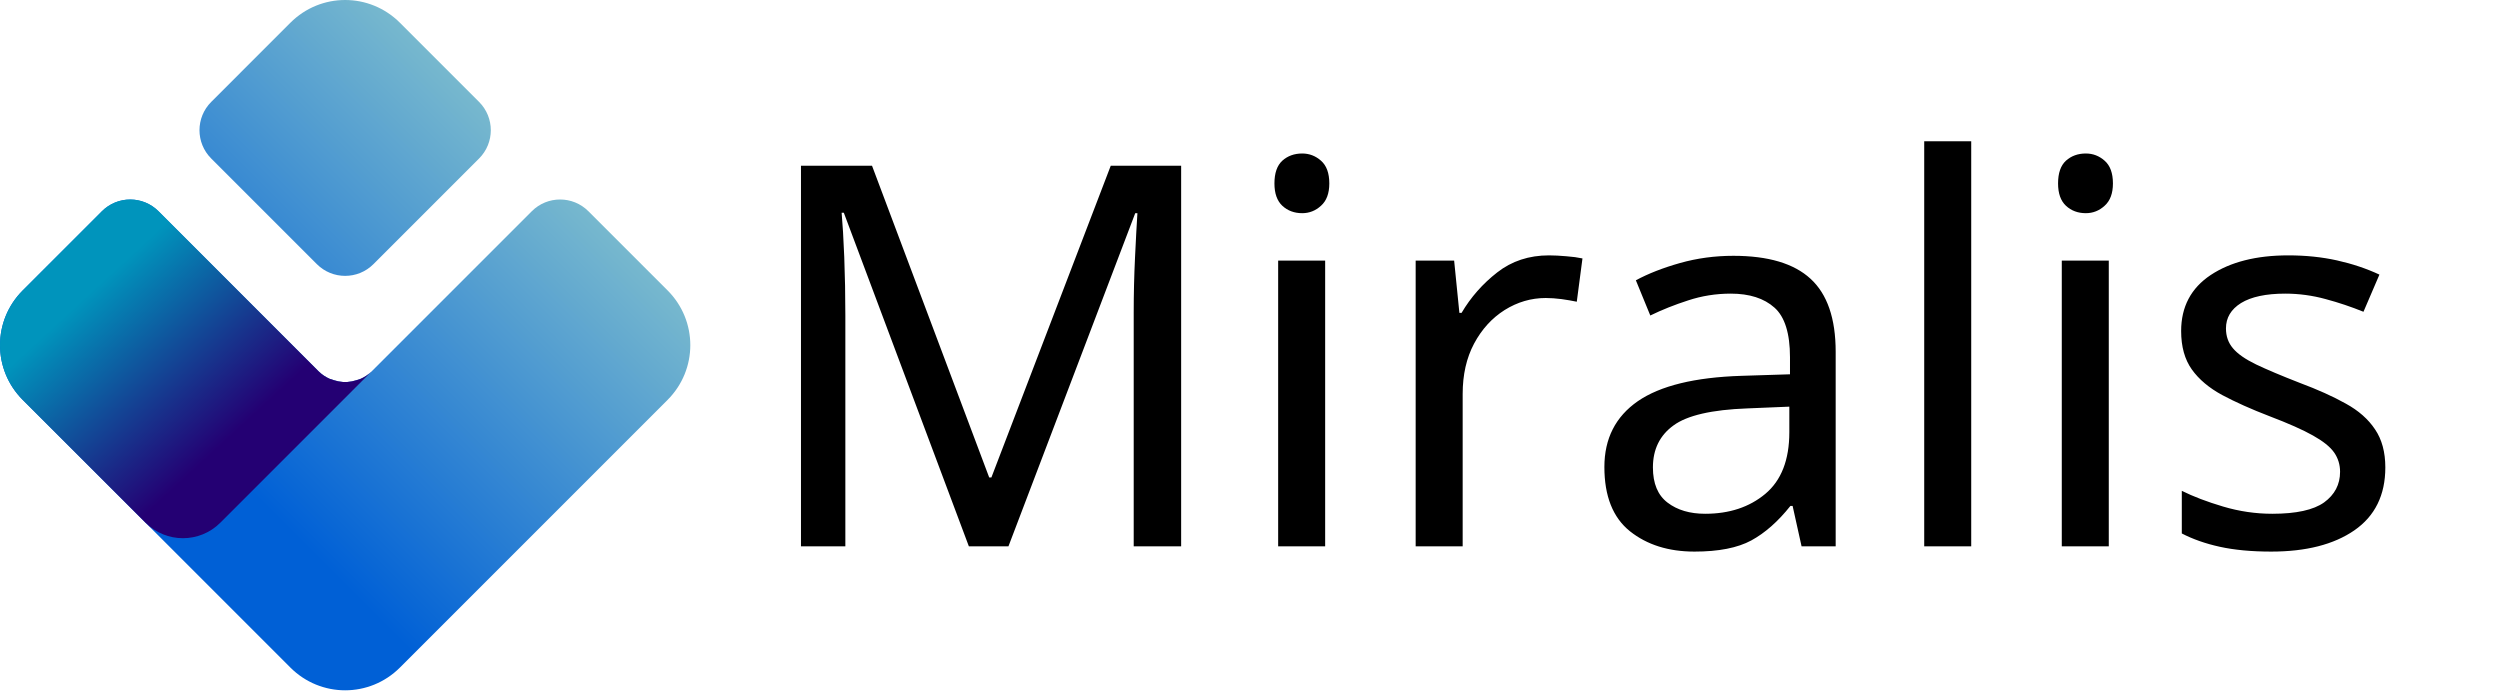
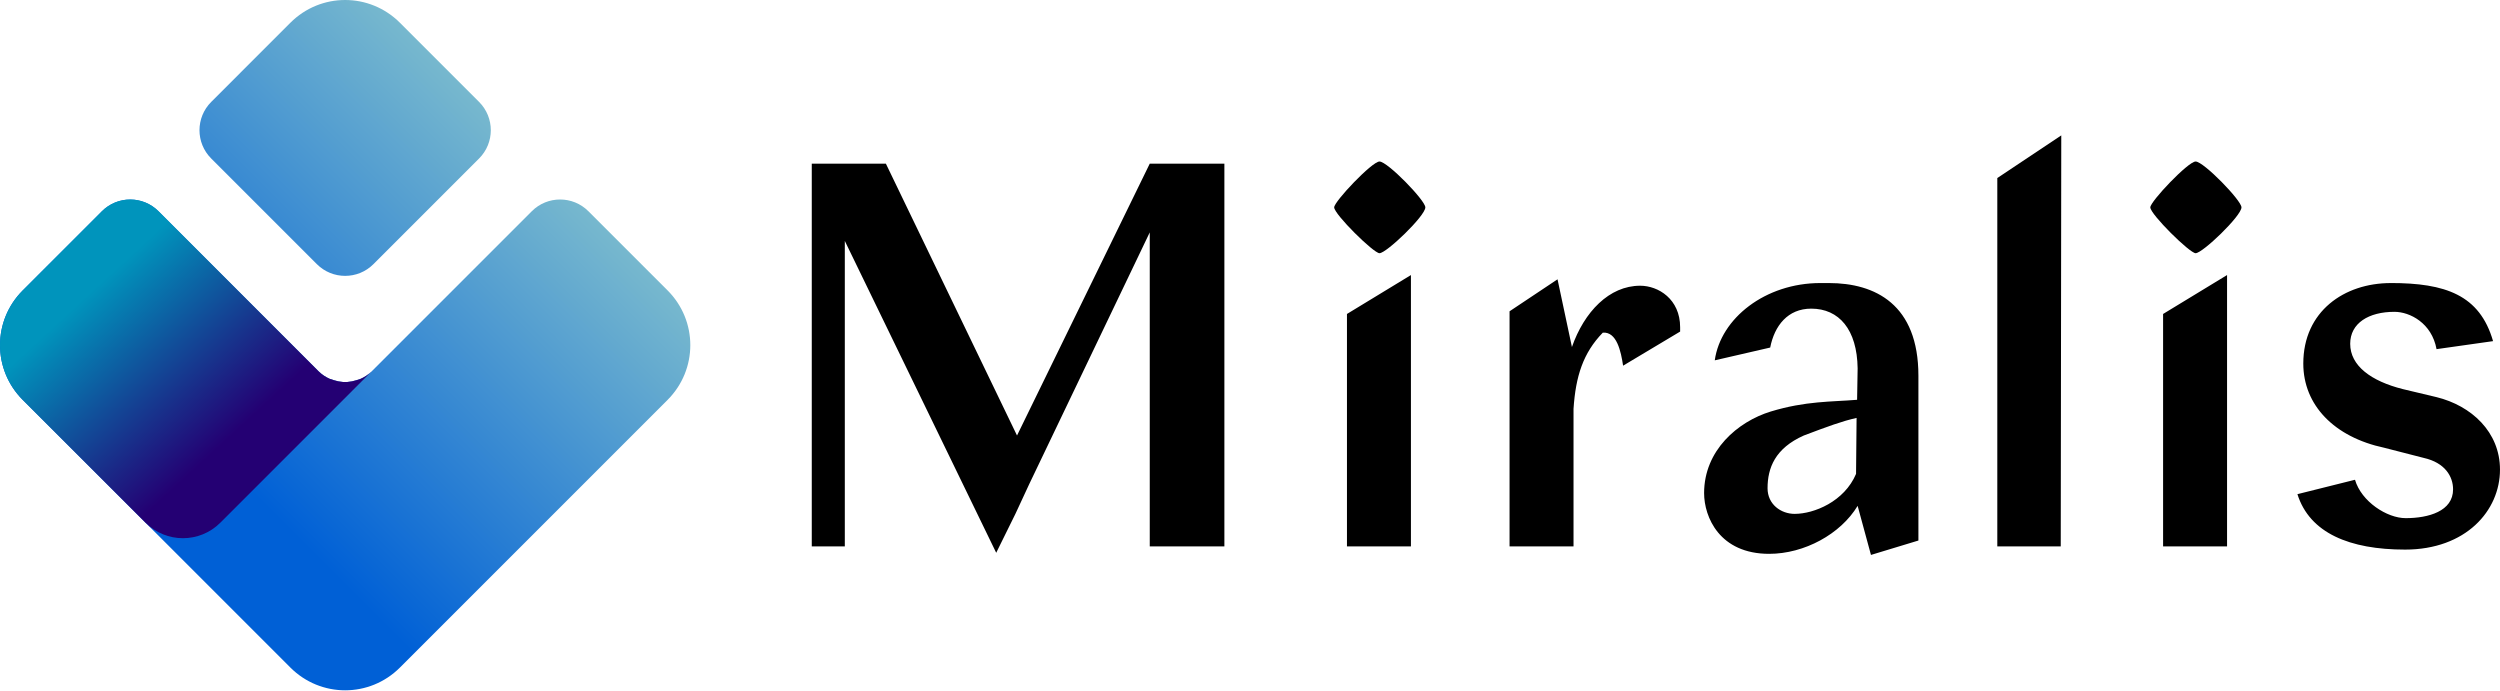
<svg xmlns="http://www.w3.org/2000/svg" xmlns:xlink="http://www.w3.org/1999/xlink" width="178.682mm" height="49.338mm" viewBox="0 0 178.682 49.338" version="1.1" id="svg1" xml:space="preserve">
  <defs id="defs1">
    <linearGradient id="linearGradient34">
      <stop style="stop-color:#0094bc;stop-opacity:1;" offset="0" id="stop34" />
      <stop style="stop-color:#240073;stop-opacity:1;" offset="1" id="stop35" />
    </linearGradient>
    <linearGradient id="linearGradient31">
      <stop style="stop-color:#77b8ce;stop-opacity:1;" offset="0" id="stop31" />
      <stop style="stop-color:#0060d6;stop-opacity:1;" offset="1" id="stop32" />
    </linearGradient>
    <linearGradient xlink:href="#linearGradient31" id="linearGradient47" gradientUnits="userSpaceOnUse" x1="-494.435" y1="-831.956" x2="-561.646" y2="-764.745" />
    <linearGradient xlink:href="#linearGradient34" id="linearGradient50" gradientUnits="userSpaceOnUse" x1="-610.387" y1="-823.77" x2="-580.794" y2="-791.622" />
  </defs>
  <g id="layer1" transform="translate(-15.65892,-27.4313)">
    <g id="g2" transform="translate(-10.14399,2.3866)">
      <g id="g53" transform="translate(-558.593,-370.8301)">
        <g id="g14" transform="translate(8.3333325e-6,263.314)" />
        <path id="path13" style="fill:url(#linearGradient47);fill-opacity:1;stroke-width:2;stroke-opacity:0.549" d="m -555.89,-886.454 c -4.303,4e-5 -8.605,1.649 -11.902,4.945 l -17.205,17.205 a 8.691,8.691 90 0 0 9e-5,12.29 l 22.961,22.961 a 8.691,8.691 180 0 0 12.291,-4e-5 l 22.961,-22.961 a 8.691,8.691 90 0 0 5e-5,-12.29 l -17.205,-17.205 c -3.297,-3.297 -7.6,-4.945 -11.902,-4.945 z m -52.852,45.896 -17.204,17.204 c -6.594,6.594 -6.594,17.21 -5e-5,23.804 l 58.155,58.155 c 6.594,6.594 17.21,6.594 23.804,2e-5 l 58.155,-58.155 c 6.594,-6.594 6.594,-17.21 -2e-5,-23.804 l -17.204,-17.204 a 8.691,8.691 1.9574615e-4 0 0 -12.29,-4e-5 l -34.834,34.833 c -0.697,0.674 -1.51,1.217 -2.399,1.604 -0.278,0.108 -0.563,0.2 -0.851,0.276 -0.64,0.213 -1.303,0.345 -1.976,0.393 -0.334,0.021 -0.669,0.021 -1.003,4e-5 -0.672,-0.048 -1.335,-0.18 -1.974,-0.393 -0.289,-0.076 -0.574,-0.169 -0.853,-0.277 -0.889,-0.386 -1.702,-0.929 -2.399,-1.603 l -34.835,-34.833 a 8.691,8.691 179.999 0 0 -12.291,1.1e-4 z" transform="matrix(0.3289126,0,0,0.3289126,791.904,687.4406)" />
        <path style="fill:url(#linearGradient50);fill-opacity:1;stroke-width:2;stroke-opacity:0.549" transform="matrix(0.3289126,0,0,0.3289126,791.904,687.4406)" d="m -602.597,-843.104 c -2.305,2e-5 -4.516,0.916 -6.145,2.546 l -17.204,17.204 c -6.594,6.594 -6.594,17.21 0,23.804 l 26.684,26.684 a 11.485,11.485 180 0 0 16.242,-5e-5 l 32.858,-32.859 c -0.697,0.674 -1.51,1.217 -2.399,1.604 -0.278,0.108 -0.563,0.2 -0.851,0.276 -0.64,0.213 -1.303,0.345 -1.976,0.393 -0.334,0.021 -0.669,0.021 -1.003,0 -0.672,-0.048 -1.335,-0.18 -1.974,-0.393 -0.289,-0.076 -0.574,-0.169 -0.853,-0.277 -0.889,-0.386 -1.702,-0.929 -2.399,-1.603 l -34.835,-34.833 c -1.63,-1.63 -3.84,-2.546 -6.145,-2.546 z" id="path14" />
      </g>
-       <text xml:space="preserve" style="font-style:normal;font-variant:normal;font-weight:normal;font-stretch:normal;font-size:38.1px;font-family:'Bagnard Sans';-inkscape-font-specification:'Bagnard Sans, Normal';font-variant-ligatures:normal;font-variant-caps:normal;font-variant-numeric:normal;font-variant-east-asian:normal;text-align:start;writing-mode:lr-tb;direction:ltr;text-anchor:start;fill:#000000;stroke:none;stroke-width:0.265" x="79.365" y="64.096" id="text2">
-         <tspan id="tspan2" style="font-style:normal;font-variant:normal;font-weight:normal;font-stretch:normal;font-size:38.1px;font-family:'Bagnard Sans';-inkscape-font-specification:'Bagnard Sans, Normal';font-variant-ligatures:normal;font-variant-caps:normal;font-variant-numeric:normal;font-variant-east-asian:normal;fill:#000000;stroke:none" x="79.365" y="64.096">Miralis</tspan>
-       </text>
+       <path d="m 98.377,61.772 0.991,-2.134 8.611,-17.983 v 22.441 h 5.334 V 36.741 h -5.334 l -9.487,19.431 -9.373,-19.431 H 83.822 v 27.356 h 2.362 V 42.265 L 97.005,64.554 Z M 121.16,39.865 c 0,0.495 2.819,3.277 3.239,3.277 0.495,0 3.277,-2.667 3.277,-3.277 0,-0.495 -2.705,-3.277 -3.277,-3.277 -0.533,0 -3.239,2.857 -3.239,3.277 z m 0.914,24.232 h 4.572 V 44.704 l -4.572,2.781 z m 18.288,-15.278 c 0.991,-0.076 1.295,1.333 1.448,2.362 l 4.077,-2.438 v -0.305 c 0,-2.019 -1.562,-2.972 -2.857,-2.972 -2.21,0 -4,1.867 -4.877,4.381 l -1.029,-4.839 -3.429,2.286 v 16.802 h 4.572 v -9.83 c 0.152,-2.324 0.686,-4 2.095,-5.448 z m 19.164,15.888 3.391,-1.029 V 51.904 c 0,-5.105 -3.086,-6.629 -6.401,-6.629 h -0.61 c -3.924,0 -7.125,2.515 -7.544,5.524 l 3.962,-0.914 c 0.305,-1.562 1.257,-2.781 2.934,-2.781 1.981,0 3.277,1.486 3.315,4.267 l -0.038,2.248 c -1.829,0.152 -3.658,0.076 -6.172,0.838 -2.362,0.724 -4.763,2.781 -4.763,5.829 0,1.714 1.105,4.343 4.648,4.343 2.515,0 5.105,-1.41 6.325,-3.429 z m -5.448,-2.934 c -0.991,0 -1.943,-0.686 -1.943,-1.829 0,-1.448 0.533,-2.857 2.591,-3.772 1.714,-0.648 2.743,-1.029 3.772,-1.257 l -0.038,4 c -0.838,1.981 -3.01,2.857 -4.381,2.857 z m 14.478,2.324 h 4.534 l 0.038,-29.375 -4.572,3.048 z m 10.935,-24.232 c 0,0.495 2.819,3.277 3.239,3.277 0.495,0 3.277,-2.667 3.277,-3.277 0,-0.495 -2.705,-3.277 -3.277,-3.277 -0.533,0 -3.239,2.857 -3.239,3.277 z m 0.914,24.232 h 4.572 V 44.704 l -4.572,2.781 z m 16.269,-18.821 c -3.315,0 -6.248,2.019 -6.248,5.753 0,2.972 2.21,5.258 5.791,6.02 l 2.819,0.724 c 1.524,0.343 2.095,1.333 2.095,2.248 0,1.562 -1.753,2.057 -3.391,2.057 -1.333,0 -3.162,-1.181 -3.619,-2.743 l -4.115,1.029 c 0.876,2.781 3.734,3.962 7.696,3.962 4.343,0 6.782,-2.781 6.782,-5.715 0,-2.705 -2.057,-4.572 -4.534,-5.182 l -2.4,-0.572 c -2.286,-0.572 -3.772,-1.676 -3.772,-3.239 0,-1.486 1.333,-2.286 3.162,-2.286 1.105,0 2.667,0.8 3.01,2.667 l 4.039,-0.572 c -0.953,-3.315 -3.429,-4.153 -7.315,-4.153 z" id="text2" style="font-size:38.1px;font-family:'Bagnard Sans';-inkscape-font-specification:'Bagnard Sans, Normal';stroke-width:0.265" aria-label="Miralis" />
    </g>
  </g>
</svg>
